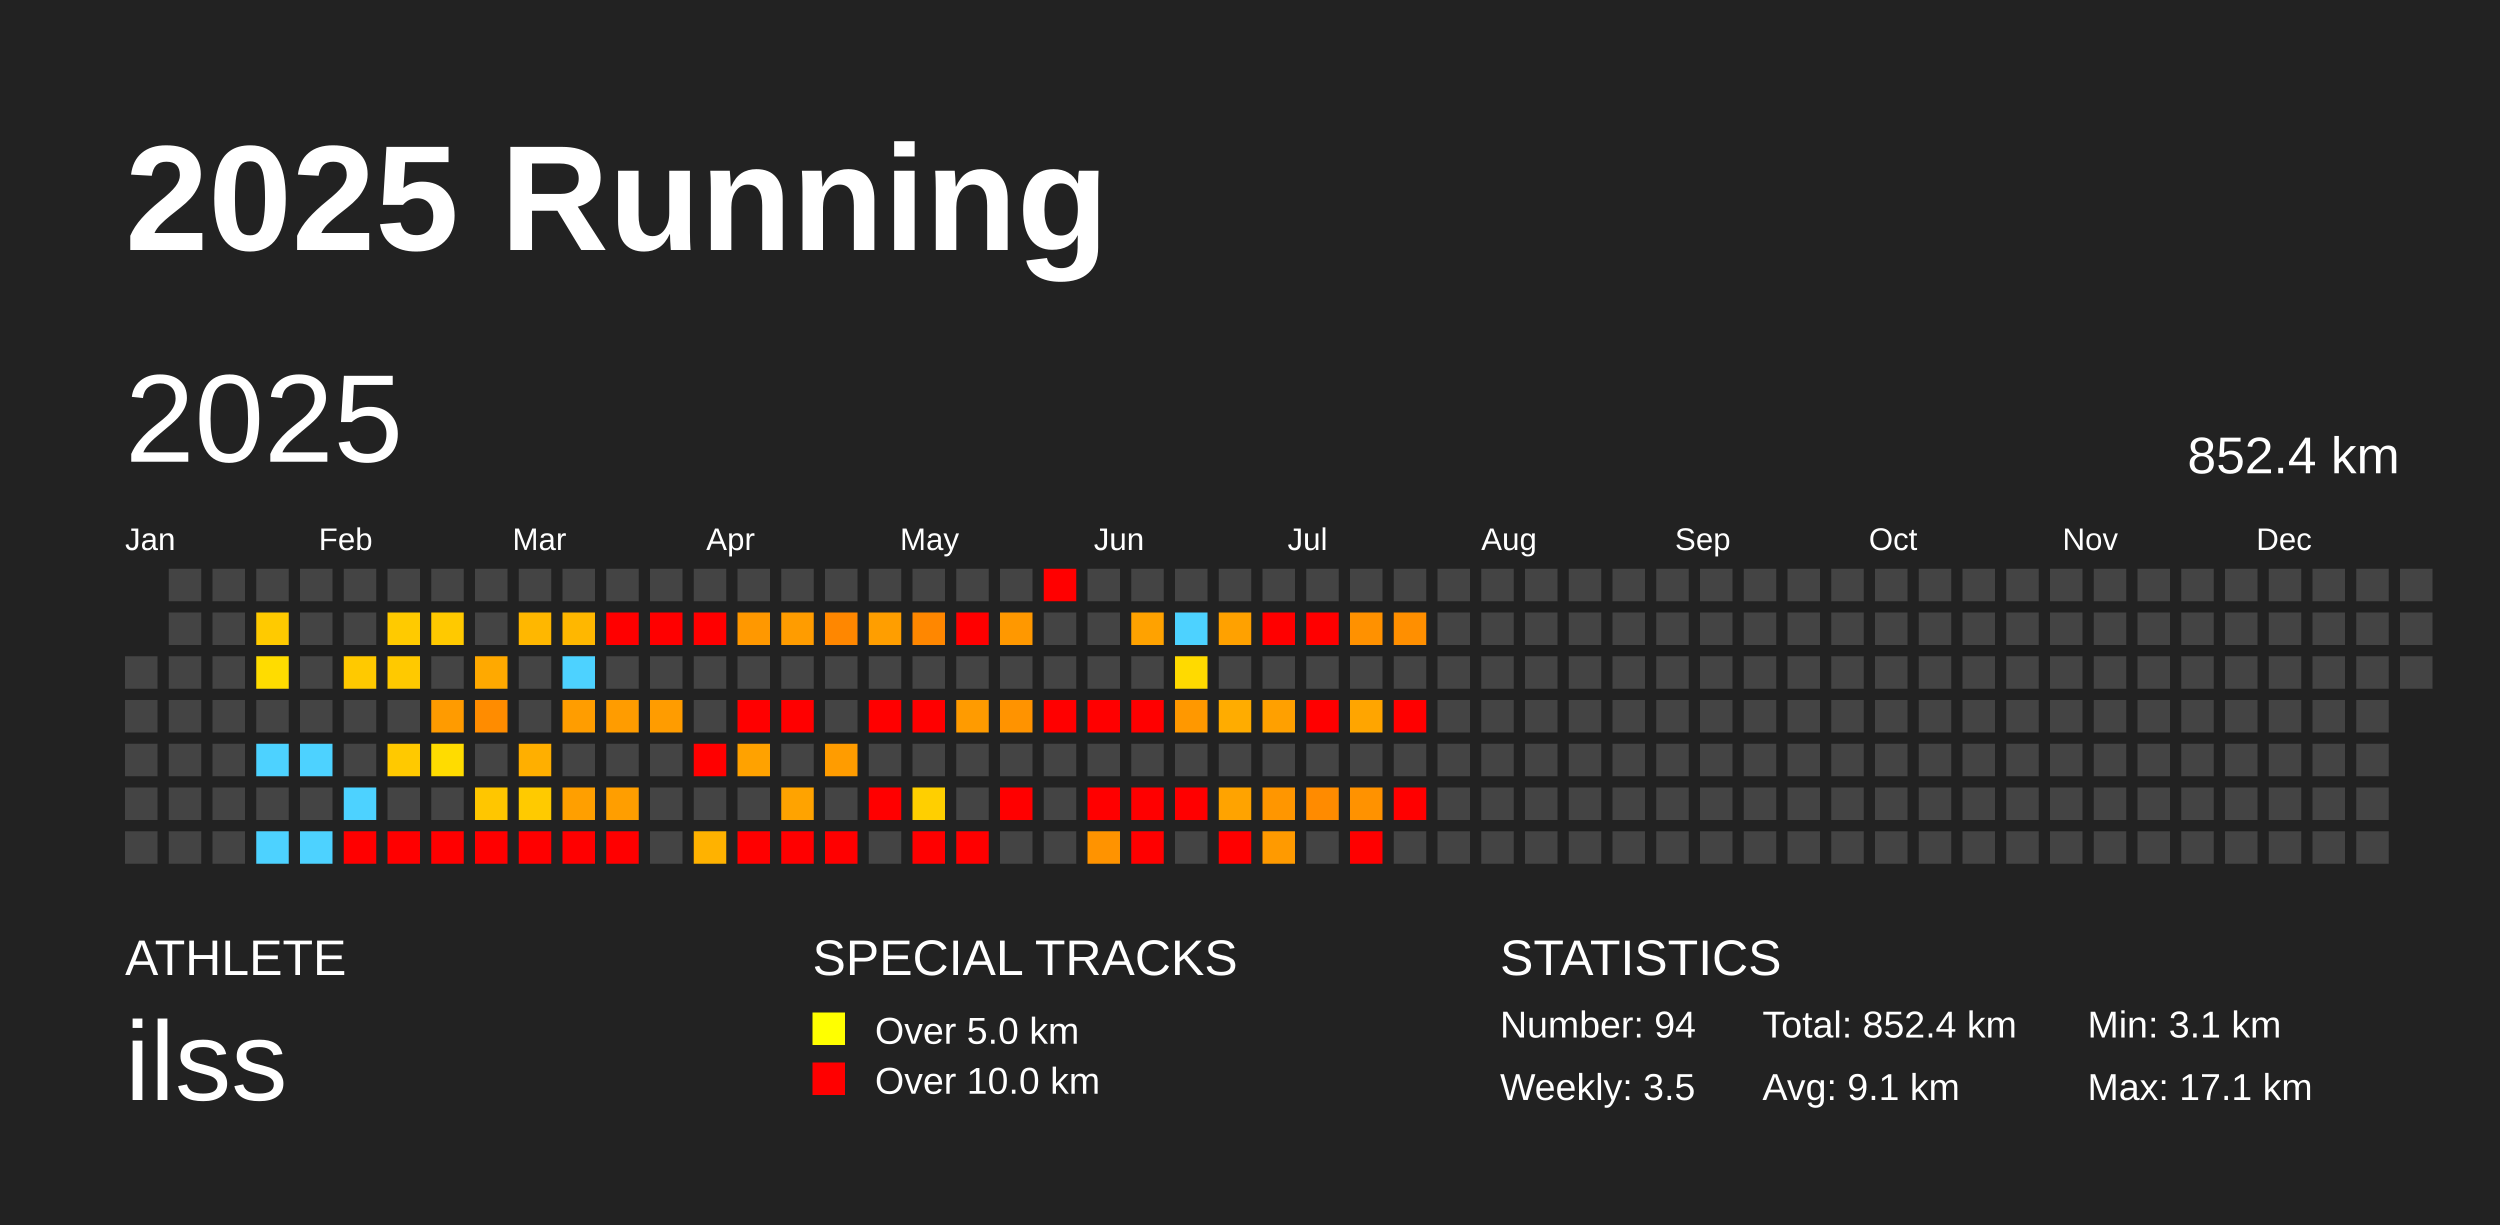
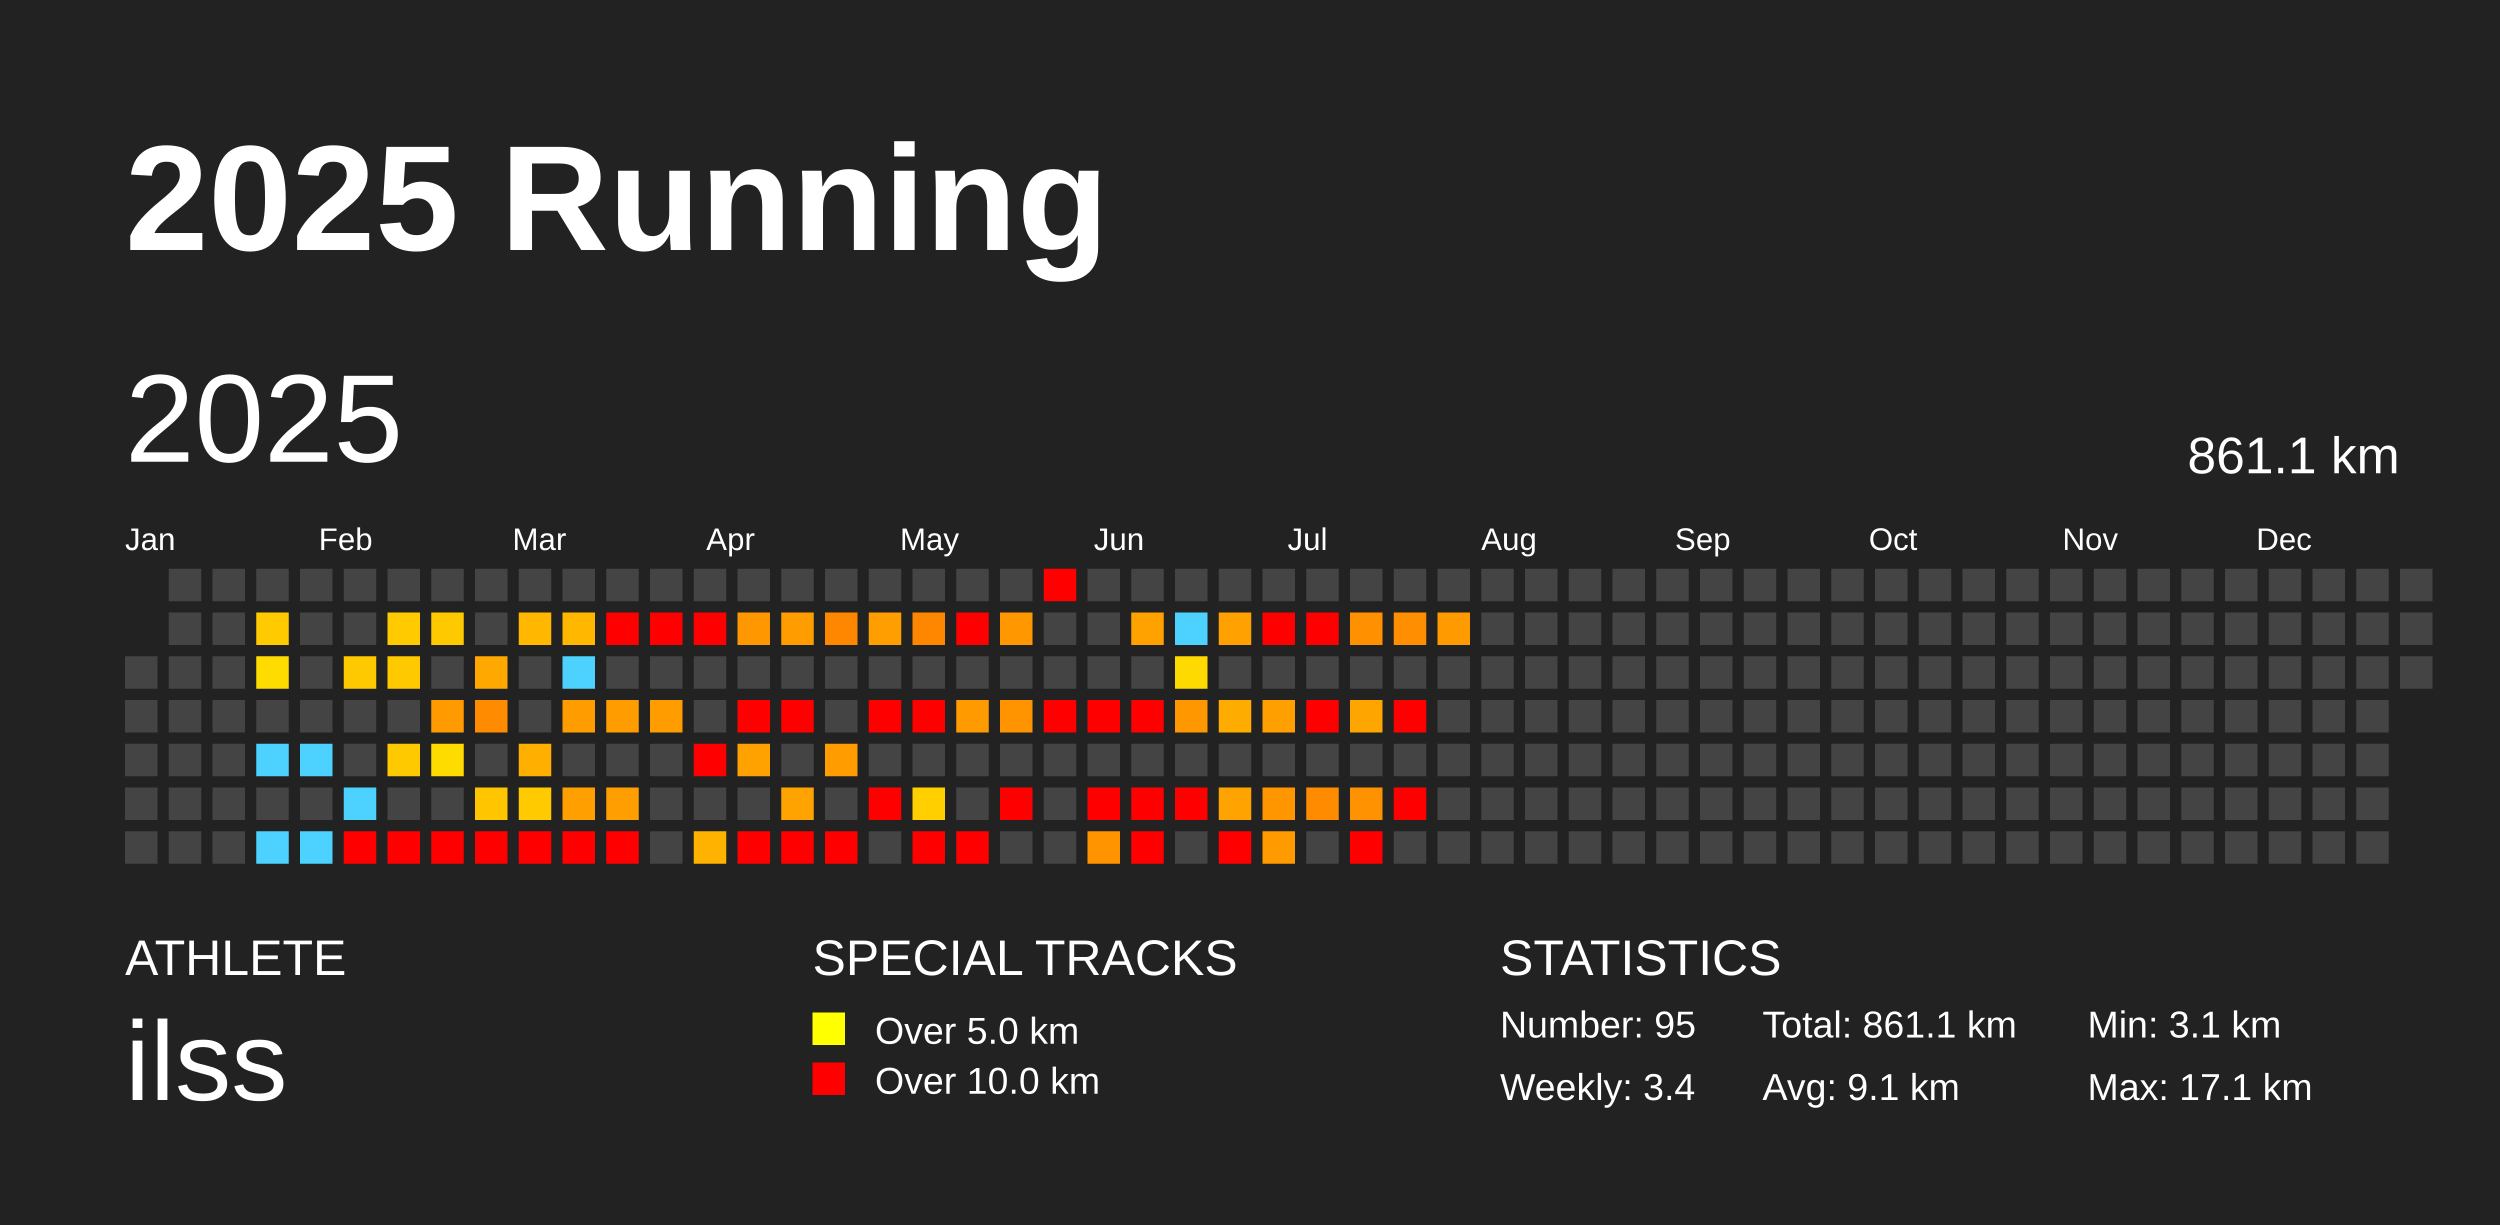
<svg xmlns="http://www.w3.org/2000/svg" baseProfile="full" height="98mm" version="1.1" viewBox="0,0,200,98" width="200mm">
  <defs />
  <rect fill="#222222" height="98" width="200" x="0" y="0" />
  <text fill="#FFFFFF" style="font-size:12px; font-family:Arial; font-weight:bold;" x="10" y="20">2025 Running</text>
  <text fill="#FFFFFF" style="font-size:4px; font-family:Arial" x="10" y="78">ATHLETE</text>
  <text fill="#FFFFFF" style="font-size:9px; font-family:Arial" x="10" y="88">ilss</text>
  <text fill="#FFFFFF" style="font-size:4px; font-family:Arial" x="65" y="78">SPECIAL TRACKS</text>
  <rect fill="yellow" height="2.6" width="2.6" x="65" y="81" />
  <text fill="#FFFFFF" style="font-size:3px; font-family:Arial" x="70" y="83.5">Over 5.0 km</text>
  <rect fill="red" height="2.6" width="2.6" x="65" y="85" />
  <text fill="#FFFFFF" style="font-size:3px; font-family:Arial" x="70" y="87.5">Over 10.0 km</text>
  <text fill="#FFFFFF" style="font-size:4px; font-family:Arial" x="120" y="78">STATISTICS</text>
-   <text fill="#FFFFFF" style="font-size:3px; font-family:Arial" x="120" y="83">Number: 94</text>
-   <text fill="#FFFFFF" style="font-size:3px; font-family:Arial" x="120" y="88">Weekly: 3.5</text>
-   <text fill="#FFFFFF" style="font-size:3px; font-family:Arial" x="141" y="83">Total: 852.4 km</text>
+   <text fill="#FFFFFF" style="font-size:3px; font-family:Arial" x="120" y="83">Number: 95</text>
+   <text fill="#FFFFFF" style="font-size:3px; font-family:Arial" x="120" y="88">Weekly: 3.4</text>
+   <text fill="#FFFFFF" style="font-size:3px; font-family:Arial" x="141" y="83">Total: 861.1 km</text>
  <text fill="#FFFFFF" style="font-size:3px; font-family:Arial" x="141" y="88">Avg: 9.1 km</text>
  <text fill="#FFFFFF" style="font-size:3px; font-family:Arial" x="167" y="83">Min: 3.1 km</text>
  <text fill="#FFFFFF" style="font-size:3px; font-family:Arial" x="167" y="88">Max: 17.1 km</text>
  <text dominant-baseline="hanging" fill="#FFFFFF" style="font-size:10.0px; font-family:Arial;" x="10" y="30">2025</text>
-   <text dominant-baseline="hanging" fill="#FFFFFF" style="font-size:4.125px; font-family:Arial;" x="175" y="35">852.4 km</text>
+   <text dominant-baseline="hanging" fill="#FFFFFF" style="font-size:4.125px; font-family:Arial;" x="175" y="35">861.1 km</text>
  <text fill="#FFFFFF" style="font-size:2.5px; font-family:Arial" x="10.0" y="44">Jan</text>
  <text fill="#FFFFFF" style="font-size:2.5px; font-family:Arial" x="25.5" y="44">Feb</text>
  <text fill="#FFFFFF" style="font-size:2.5px; font-family:Arial" x="41.0" y="44">Mar</text>
  <text fill="#FFFFFF" style="font-size:2.5px; font-family:Arial" x="56.5" y="44">Apr</text>
  <text fill="#FFFFFF" style="font-size:2.5px; font-family:Arial" x="72.0" y="44">May</text>
  <text fill="#FFFFFF" style="font-size:2.5px; font-family:Arial" x="87.5" y="44">Jun</text>
  <text fill="#FFFFFF" style="font-size:2.5px; font-family:Arial" x="103.0" y="44">Jul</text>
  <text fill="#FFFFFF" style="font-size:2.5px; font-family:Arial" x="118.5" y="44">Aug</text>
  <text fill="#FFFFFF" style="font-size:2.5px; font-family:Arial" x="134.0" y="44">Sep</text>
  <text fill="#FFFFFF" style="font-size:2.5px; font-family:Arial" x="149.5" y="44">Oct</text>
  <text fill="#FFFFFF" style="font-size:2.5px; font-family:Arial" x="165.0" y="44">Nov</text>
  <text fill="#FFFFFF" style="font-size:2.5px; font-family:Arial" x="180.5" y="44">Dec</text>
  <rect fill="#444444" height="2.6" width="2.6" x="10.0" y="52.5" />
  <rect fill="#444444" height="2.6" width="2.6" x="10.0" y="56.0" />
  <rect fill="#444444" height="2.6" width="2.6" x="10.0" y="59.5" />
  <rect fill="#444444" height="2.6" width="2.6" x="10.0" y="63.0" />
  <rect fill="#444444" height="2.6" width="2.6" x="10.0" y="66.5" />
  <rect fill="#444444" height="2.6" width="2.6" x="13.5" y="45.5" />
  <rect fill="#444444" height="2.6" width="2.6" x="13.5" y="49.0" />
  <rect fill="#444444" height="2.6" width="2.6" x="13.5" y="52.5" />
  <rect fill="#444444" height="2.6" width="2.6" x="13.5" y="56.0" />
  <rect fill="#444444" height="2.6" width="2.6" x="13.5" y="59.5" />
  <rect fill="#444444" height="2.6" width="2.6" x="13.5" y="63.0" />
  <rect fill="#444444" height="2.6" width="2.6" x="13.5" y="66.5" />
  <rect fill="#444444" height="2.6" width="2.6" x="17.0" y="45.5" />
  <rect fill="#444444" height="2.6" width="2.6" x="17.0" y="49.0" />
  <rect fill="#444444" height="2.6" width="2.6" x="17.0" y="52.5" />
  <rect fill="#444444" height="2.6" width="2.6" x="17.0" y="56.0" />
  <rect fill="#444444" height="2.6" width="2.6" x="17.0" y="59.5" />
  <rect fill="#444444" height="2.6" width="2.6" x="17.0" y="63.0" />
  <rect fill="#444444" height="2.6" width="2.6" x="17.0" y="66.5" />
  <rect fill="#444444" height="2.6" width="2.6" x="20.5" y="45.5" />
  <rect fill="#ffca00" height="2.6" width="2.6" x="20.5" y="49.0" />
  <rect fill="#ffdc00" height="2.6" width="2.6" x="20.5" y="52.5" />
  <rect fill="#444444" height="2.6" width="2.6" x="20.5" y="56.0" />
  <rect fill="#4dd2ff" height="2.6" width="2.6" x="20.5" y="59.5" />
  <rect fill="#444444" height="2.6" width="2.6" x="20.5" y="63.0" />
  <rect fill="#4dd2ff" height="2.6" width="2.6" x="20.5" y="66.5" />
  <rect fill="#444444" height="2.6" width="2.6" x="24.0" y="45.5" />
  <rect fill="#444444" height="2.6" width="2.6" x="24.0" y="49.0" />
  <rect fill="#444444" height="2.6" width="2.6" x="24.0" y="52.5" />
  <rect fill="#444444" height="2.6" width="2.6" x="24.0" y="56.0" />
  <rect fill="#4dd2ff" height="2.6" width="2.6" x="24.0" y="59.5" />
  <rect fill="#444444" height="2.6" width="2.6" x="24.0" y="63.0" />
  <rect fill="#4dd2ff" height="2.6" width="2.6" x="24.0" y="66.5" />
  <rect fill="#444444" height="2.6" width="2.6" x="27.5" y="45.5" />
  <rect fill="#444444" height="2.6" width="2.6" x="27.5" y="49.0" />
  <rect fill="#ffc900" height="2.6" width="2.6" x="27.5" y="52.5" />
  <rect fill="#444444" height="2.6" width="2.6" x="27.5" y="56.0" />
  <rect fill="#444444" height="2.6" width="2.6" x="27.5" y="59.5" />
  <rect fill="#4dd2ff" height="2.6" width="2.6" x="27.5" y="63.0" />
  <rect fill="red" height="2.6" width="2.6" x="27.5" y="66.5" />
  <rect fill="#444444" height="2.6" width="2.6" x="31.0" y="45.5" />
  <rect fill="#ffca00" height="2.6" width="2.6" x="31.0" y="49.0" />
  <rect fill="#ffc900" height="2.6" width="2.6" x="31.0" y="52.5" />
  <rect fill="#444444" height="2.6" width="2.6" x="31.0" y="56.0" />
  <rect fill="#ffc900" height="2.6" width="2.6" x="31.0" y="59.5" />
  <rect fill="#444444" height="2.6" width="2.6" x="31.0" y="63.0" />
  <rect fill="red" height="2.6" width="2.6" x="31.0" y="66.5" />
  <rect fill="#444444" height="2.6" width="2.6" x="34.5" y="45.5" />
  <rect fill="#ffc900" height="2.6" width="2.6" x="34.5" y="49.0" />
  <rect fill="#444444" height="2.6" width="2.6" x="34.5" y="52.5" />
  <rect fill="#ff9b00" height="2.6" width="2.6" x="34.5" y="56.0" />
  <rect fill="#ffdc00" height="2.6" width="2.6" x="34.5" y="59.5" />
  <rect fill="#444444" height="2.6" width="2.6" x="34.5" y="63.0" />
  <rect fill="red" height="2.6" width="2.6" x="34.5" y="66.5" />
  <rect fill="#444444" height="2.6" width="2.6" x="38.0" y="45.5" />
  <rect fill="#444444" height="2.6" width="2.6" x="38.0" y="49.0" />
  <rect fill="#ffa900" height="2.6" width="2.6" x="38.0" y="52.5" />
  <rect fill="#ff8c00" height="2.6" width="2.6" x="38.0" y="56.0" />
  <rect fill="#444444" height="2.6" width="2.6" x="38.0" y="59.5" />
  <rect fill="#ffc600" height="2.6" width="2.6" x="38.0" y="63.0" />
  <rect fill="red" height="2.6" width="2.6" x="38.0" y="66.5" />
  <rect fill="#444444" height="2.6" width="2.6" x="41.5" y="45.5" />
  <rect fill="#ffb700" height="2.6" width="2.6" x="41.5" y="49.0" />
  <rect fill="#444444" height="2.6" width="2.6" x="41.5" y="52.5" />
  <rect fill="#444444" height="2.6" width="2.6" x="41.5" y="56.0" />
  <rect fill="#ffaf00" height="2.6" width="2.6" x="41.5" y="59.5" />
  <rect fill="#ffca00" height="2.6" width="2.6" x="41.5" y="63.0" />
  <rect fill="red" height="2.6" width="2.6" x="41.5" y="66.5" />
  <rect fill="#444444" height="2.6" width="2.6" x="45.0" y="45.5" />
  <rect fill="#ffb700" height="2.6" width="2.6" x="45.0" y="49.0" />
  <rect fill="#4dd2ff" height="2.6" width="2.6" x="45.0" y="52.5" />
  <rect fill="#ff9d00" height="2.6" width="2.6" x="45.0" y="56.0" />
  <rect fill="#444444" height="2.6" width="2.6" x="45.0" y="59.5" />
  <rect fill="#ff9f00" height="2.6" width="2.6" x="45.0" y="63.0" />
  <rect fill="red" height="2.6" width="2.6" x="45.0" y="66.5" />
  <rect fill="#444444" height="2.6" width="2.6" x="48.5" y="45.5" />
  <rect fill="red" height="2.6" width="2.6" x="48.5" y="49.0" />
  <rect fill="#444444" height="2.6" width="2.6" x="48.5" y="52.5" />
  <rect fill="#ff9c00" height="2.6" width="2.6" x="48.5" y="56.0" />
  <rect fill="#444444" height="2.6" width="2.6" x="48.5" y="59.5" />
  <rect fill="#ff9e00" height="2.6" width="2.6" x="48.5" y="63.0" />
  <rect fill="red" height="2.6" width="2.6" x="48.5" y="66.5" />
  <rect fill="#444444" height="2.6" width="2.6" x="52.0" y="45.5" />
  <rect fill="red" height="2.6" width="2.6" x="52.0" y="49.0" />
  <rect fill="#444444" height="2.6" width="2.6" x="52.0" y="52.5" />
  <rect fill="#ff9c00" height="2.6" width="2.6" x="52.0" y="56.0" />
  <rect fill="#444444" height="2.6" width="2.6" x="52.0" y="59.5" />
  <rect fill="#444444" height="2.6" width="2.6" x="52.0" y="63.0" />
  <rect fill="#444444" height="2.6" width="2.6" x="52.0" y="66.5" />
  <rect fill="#444444" height="2.6" width="2.6" x="55.5" y="45.5" />
  <rect fill="red" height="2.6" width="2.6" x="55.5" y="49.0" />
  <rect fill="#444444" height="2.6" width="2.6" x="55.5" y="52.5" />
  <rect fill="#444444" height="2.6" width="2.6" x="55.5" y="56.0" />
  <rect fill="red" height="2.6" width="2.6" x="55.5" y="59.5" />
  <rect fill="#444444" height="2.6" width="2.6" x="55.5" y="63.0" />
  <rect fill="#ffb200" height="2.6" width="2.6" x="55.5" y="66.5" />
  <rect fill="#444444" height="2.6" width="2.6" x="59.0" y="45.5" />
  <rect fill="#ff9800" height="2.6" width="2.6" x="59.0" y="49.0" />
  <rect fill="#444444" height="2.6" width="2.6" x="59.0" y="52.5" />
  <rect fill="red" height="2.6" width="2.6" x="59.0" y="56.0" />
  <rect fill="#ffa200" height="2.6" width="2.6" x="59.0" y="59.5" />
  <rect fill="#444444" height="2.6" width="2.6" x="59.0" y="63.0" />
  <rect fill="red" height="2.6" width="2.6" x="59.0" y="66.5" />
  <rect fill="#444444" height="2.6" width="2.6" x="62.5" y="45.5" />
  <rect fill="#ff9c00" height="2.6" width="2.6" x="62.5" y="49.0" />
  <rect fill="#444444" height="2.6" width="2.6" x="62.5" y="52.5" />
  <rect fill="red" height="2.6" width="2.6" x="62.5" y="56.0" />
  <rect fill="#444444" height="2.6" width="2.6" x="62.5" y="59.5" />
  <rect fill="#ffa300" height="2.6" width="2.6" x="62.5" y="63.0" />
  <rect fill="red" height="2.6" width="2.6" x="62.5" y="66.5" />
  <rect fill="#444444" height="2.6" width="2.6" x="66.0" y="45.5" />
  <rect fill="#ff8700" height="2.6" width="2.6" x="66.0" y="49.0" />
  <rect fill="#444444" height="2.6" width="2.6" x="66.0" y="52.5" />
  <rect fill="#444444" height="2.6" width="2.6" x="66.0" y="56.0" />
  <rect fill="#ff9c00" height="2.6" width="2.6" x="66.0" y="59.5" />
  <rect fill="#444444" height="2.6" width="2.6" x="66.0" y="63.0" />
  <rect fill="red" height="2.6" width="2.6" x="66.0" y="66.5" />
  <rect fill="#444444" height="2.6" width="2.6" x="69.5" y="45.5" />
  <rect fill="#ff9e00" height="2.6" width="2.6" x="69.5" y="49.0" />
  <rect fill="#444444" height="2.6" width="2.6" x="69.5" y="52.5" />
  <rect fill="red" height="2.6" width="2.6" x="69.5" y="56.0" />
  <rect fill="#444444" height="2.6" width="2.6" x="69.5" y="59.5" />
  <rect fill="red" height="2.6" width="2.6" x="69.5" y="63.0" />
  <rect fill="#444444" height="2.6" width="2.6" x="69.5" y="66.5" />
  <rect fill="#444444" height="2.6" width="2.6" x="73.0" y="45.5" />
  <rect fill="#ff8700" height="2.6" width="2.6" x="73.0" y="49.0" />
  <rect fill="#444444" height="2.6" width="2.6" x="73.0" y="52.5" />
  <rect fill="red" height="2.6" width="2.6" x="73.0" y="56.0" />
  <rect fill="#444444" height="2.6" width="2.6" x="73.0" y="59.5" />
  <rect fill="#ffcf00" height="2.6" width="2.6" x="73.0" y="63.0" />
  <rect fill="red" height="2.6" width="2.6" x="73.0" y="66.5" />
  <rect fill="#444444" height="2.6" width="2.6" x="76.5" y="45.5" />
  <rect fill="red" height="2.6" width="2.6" x="76.5" y="49.0" />
  <rect fill="#444444" height="2.6" width="2.6" x="76.5" y="52.5" />
  <rect fill="#ff9b00" height="2.6" width="2.6" x="76.5" y="56.0" />
  <rect fill="#444444" height="2.6" width="2.6" x="76.5" y="59.5" />
  <rect fill="#444444" height="2.6" width="2.6" x="76.5" y="63.0" />
  <rect fill="red" height="2.6" width="2.6" x="76.5" y="66.5" />
  <rect fill="#444444" height="2.6" width="2.6" x="80.0" y="45.5" />
  <rect fill="#ff9800" height="2.6" width="2.6" x="80.0" y="49.0" />
  <rect fill="#444444" height="2.6" width="2.6" x="80.0" y="52.5" />
  <rect fill="#ff9300" height="2.6" width="2.6" x="80.0" y="56.0" />
  <rect fill="#444444" height="2.6" width="2.6" x="80.0" y="59.5" />
  <rect fill="red" height="2.6" width="2.6" x="80.0" y="63.0" />
  <rect fill="#444444" height="2.6" width="2.6" x="80.0" y="66.5" />
  <rect fill="red" height="2.6" width="2.6" x="83.5" y="45.5" />
  <rect fill="#444444" height="2.6" width="2.6" x="83.5" y="49.0" />
  <rect fill="#444444" height="2.6" width="2.6" x="83.5" y="52.5" />
  <rect fill="red" height="2.6" width="2.6" x="83.5" y="56.0" />
  <rect fill="#444444" height="2.6" width="2.6" x="83.5" y="59.5" />
  <rect fill="#444444" height="2.6" width="2.6" x="83.5" y="63.0" />
  <rect fill="#444444" height="2.6" width="2.6" x="83.5" y="66.5" />
  <rect fill="#444444" height="2.6" width="2.6" x="87.0" y="45.5" />
  <rect fill="#444444" height="2.6" width="2.6" x="87.0" y="49.0" />
  <rect fill="#444444" height="2.6" width="2.6" x="87.0" y="52.5" />
  <rect fill="red" height="2.6" width="2.6" x="87.0" y="56.0" />
  <rect fill="#444444" height="2.6" width="2.6" x="87.0" y="59.5" />
  <rect fill="red" height="2.6" width="2.6" x="87.0" y="63.0" />
  <rect fill="#ff9300" height="2.6" width="2.6" x="87.0" y="66.5" />
  <rect fill="#444444" height="2.6" width="2.6" x="90.5" y="45.5" />
  <rect fill="#ffa200" height="2.6" width="2.6" x="90.5" y="49.0" />
  <rect fill="#444444" height="2.6" width="2.6" x="90.5" y="52.5" />
  <rect fill="red" height="2.6" width="2.6" x="90.5" y="56.0" />
  <rect fill="#444444" height="2.6" width="2.6" x="90.5" y="59.5" />
  <rect fill="red" height="2.6" width="2.6" x="90.5" y="63.0" />
  <rect fill="red" height="2.6" width="2.6" x="90.5" y="66.5" />
  <rect fill="#444444" height="2.6" width="2.6" x="94.0" y="45.5" />
  <rect fill="#4dd2ff" height="2.6" width="2.6" x="94.0" y="49.0" />
  <rect fill="#ffda00" height="2.6" width="2.6" x="94.0" y="52.5" />
  <rect fill="#ff9800" height="2.6" width="2.6" x="94.0" y="56.0" />
  <rect fill="#444444" height="2.6" width="2.6" x="94.0" y="59.5" />
  <rect fill="red" height="2.6" width="2.6" x="94.0" y="63.0" />
  <rect fill="#444444" height="2.6" width="2.6" x="94.0" y="66.5" />
  <rect fill="#444444" height="2.6" width="2.6" x="97.5" y="45.5" />
  <rect fill="#ffa100" height="2.6" width="2.6" x="97.5" y="49.0" />
  <rect fill="#444444" height="2.6" width="2.6" x="97.5" y="52.5" />
  <rect fill="#ffac00" height="2.6" width="2.6" x="97.5" y="56.0" />
  <rect fill="#444444" height="2.6" width="2.6" x="97.5" y="59.5" />
  <rect fill="#ffa300" height="2.6" width="2.6" x="97.5" y="63.0" />
  <rect fill="red" height="2.6" width="2.6" x="97.5" y="66.5" />
  <rect fill="#444444" height="2.6" width="2.6" x="101.0" y="45.5" />
  <rect fill="red" height="2.6" width="2.6" x="101.0" y="49.0" />
  <rect fill="#444444" height="2.6" width="2.6" x="101.0" y="52.5" />
  <rect fill="#ffa000" height="2.6" width="2.6" x="101.0" y="56.0" />
  <rect fill="#444444" height="2.6" width="2.6" x="101.0" y="59.5" />
  <rect fill="#ff9600" height="2.6" width="2.6" x="101.0" y="63.0" />
  <rect fill="#ff9a00" height="2.6" width="2.6" x="101.0" y="66.5" />
  <rect fill="#444444" height="2.6" width="2.6" x="104.5" y="45.5" />
  <rect fill="red" height="2.6" width="2.6" x="104.5" y="49.0" />
  <rect fill="#444444" height="2.6" width="2.6" x="104.5" y="52.5" />
  <rect fill="red" height="2.6" width="2.6" x="104.5" y="56.0" />
  <rect fill="#444444" height="2.6" width="2.6" x="104.5" y="59.5" />
  <rect fill="#ff8b00" height="2.6" width="2.6" x="104.5" y="63.0" />
  <rect fill="#444444" height="2.6" width="2.6" x="104.5" y="66.5" />
  <rect fill="#444444" height="2.6" width="2.6" x="108.0" y="45.5" />
  <rect fill="#ff9100" height="2.6" width="2.6" x="108.0" y="49.0" />
  <rect fill="#444444" height="2.6" width="2.6" x="108.0" y="52.5" />
  <rect fill="#ffa500" height="2.6" width="2.6" x="108.0" y="56.0" />
  <rect fill="#444444" height="2.6" width="2.6" x="108.0" y="59.5" />
  <rect fill="#ff9200" height="2.6" width="2.6" x="108.0" y="63.0" />
  <rect fill="red" height="2.6" width="2.6" x="108.0" y="66.5" />
  <rect fill="#444444" height="2.6" width="2.6" x="111.5" y="45.5" />
  <rect fill="#ff8f00" height="2.6" width="2.6" x="111.5" y="49.0" />
  <rect fill="#444444" height="2.6" width="2.6" x="111.5" y="52.5" />
  <rect fill="red" height="2.6" width="2.6" x="111.5" y="56.0" />
  <rect fill="#444444" height="2.6" width="2.6" x="111.5" y="59.5" />
  <rect fill="red" height="2.6" width="2.6" x="111.5" y="63.0" />
  <rect fill="#444444" height="2.6" width="2.6" x="111.5" y="66.5" />
  <rect fill="#444444" height="2.6" width="2.6" x="115.0" y="45.5" />
-   <rect fill="#444444" height="2.6" width="2.6" x="115.0" y="49.0" />
+   <rect fill="#ff9a00" height="2.6" width="2.6" x="115.0" y="49.0" />
  <rect fill="#444444" height="2.6" width="2.6" x="115.0" y="52.5" />
  <rect fill="#444444" height="2.6" width="2.6" x="115.0" y="56.0" />
  <rect fill="#444444" height="2.6" width="2.6" x="115.0" y="59.5" />
  <rect fill="#444444" height="2.6" width="2.6" x="115.0" y="63.0" />
  <rect fill="#444444" height="2.6" width="2.6" x="115.0" y="66.5" />
  <rect fill="#444444" height="2.6" width="2.6" x="118.5" y="45.5" />
  <rect fill="#444444" height="2.6" width="2.6" x="118.5" y="49.0" />
  <rect fill="#444444" height="2.6" width="2.6" x="118.5" y="52.5" />
  <rect fill="#444444" height="2.6" width="2.6" x="118.5" y="56.0" />
  <rect fill="#444444" height="2.6" width="2.6" x="118.5" y="59.5" />
  <rect fill="#444444" height="2.6" width="2.6" x="118.5" y="63.0" />
  <rect fill="#444444" height="2.6" width="2.6" x="118.5" y="66.5" />
  <rect fill="#444444" height="2.6" width="2.6" x="122.0" y="45.5" />
  <rect fill="#444444" height="2.6" width="2.6" x="122.0" y="49.0" />
  <rect fill="#444444" height="2.6" width="2.6" x="122.0" y="52.5" />
  <rect fill="#444444" height="2.6" width="2.6" x="122.0" y="56.0" />
  <rect fill="#444444" height="2.6" width="2.6" x="122.0" y="59.5" />
  <rect fill="#444444" height="2.6" width="2.6" x="122.0" y="63.0" />
  <rect fill="#444444" height="2.6" width="2.6" x="122.0" y="66.5" />
  <rect fill="#444444" height="2.6" width="2.6" x="125.5" y="45.5" />
  <rect fill="#444444" height="2.6" width="2.6" x="125.5" y="49.0" />
  <rect fill="#444444" height="2.6" width="2.6" x="125.5" y="52.5" />
  <rect fill="#444444" height="2.6" width="2.6" x="125.5" y="56.0" />
  <rect fill="#444444" height="2.6" width="2.6" x="125.5" y="59.5" />
  <rect fill="#444444" height="2.6" width="2.6" x="125.5" y="63.0" />
  <rect fill="#444444" height="2.6" width="2.6" x="125.5" y="66.5" />
  <rect fill="#444444" height="2.6" width="2.6" x="129.0" y="45.5" />
  <rect fill="#444444" height="2.6" width="2.6" x="129.0" y="49.0" />
  <rect fill="#444444" height="2.6" width="2.6" x="129.0" y="52.5" />
  <rect fill="#444444" height="2.6" width="2.6" x="129.0" y="56.0" />
  <rect fill="#444444" height="2.6" width="2.6" x="129.0" y="59.5" />
  <rect fill="#444444" height="2.6" width="2.6" x="129.0" y="63.0" />
  <rect fill="#444444" height="2.6" width="2.6" x="129.0" y="66.5" />
  <rect fill="#444444" height="2.6" width="2.6" x="132.5" y="45.5" />
  <rect fill="#444444" height="2.6" width="2.6" x="132.5" y="49.0" />
  <rect fill="#444444" height="2.6" width="2.6" x="132.5" y="52.5" />
  <rect fill="#444444" height="2.6" width="2.6" x="132.5" y="56.0" />
  <rect fill="#444444" height="2.6" width="2.6" x="132.5" y="59.5" />
  <rect fill="#444444" height="2.6" width="2.6" x="132.5" y="63.0" />
  <rect fill="#444444" height="2.6" width="2.6" x="132.5" y="66.5" />
  <rect fill="#444444" height="2.6" width="2.6" x="136.0" y="45.5" />
  <rect fill="#444444" height="2.6" width="2.6" x="136.0" y="49.0" />
  <rect fill="#444444" height="2.6" width="2.6" x="136.0" y="52.5" />
  <rect fill="#444444" height="2.6" width="2.6" x="136.0" y="56.0" />
  <rect fill="#444444" height="2.6" width="2.6" x="136.0" y="59.5" />
  <rect fill="#444444" height="2.6" width="2.6" x="136.0" y="63.0" />
  <rect fill="#444444" height="2.6" width="2.6" x="136.0" y="66.5" />
  <rect fill="#444444" height="2.6" width="2.6" x="139.5" y="45.5" />
  <rect fill="#444444" height="2.6" width="2.6" x="139.5" y="49.0" />
  <rect fill="#444444" height="2.6" width="2.6" x="139.5" y="52.5" />
  <rect fill="#444444" height="2.6" width="2.6" x="139.5" y="56.0" />
  <rect fill="#444444" height="2.6" width="2.6" x="139.5" y="59.5" />
  <rect fill="#444444" height="2.6" width="2.6" x="139.5" y="63.0" />
  <rect fill="#444444" height="2.6" width="2.6" x="139.5" y="66.5" />
  <rect fill="#444444" height="2.6" width="2.6" x="143.0" y="45.5" />
  <rect fill="#444444" height="2.6" width="2.6" x="143.0" y="49.0" />
  <rect fill="#444444" height="2.6" width="2.6" x="143.0" y="52.5" />
  <rect fill="#444444" height="2.6" width="2.6" x="143.0" y="56.0" />
  <rect fill="#444444" height="2.6" width="2.6" x="143.0" y="59.5" />
  <rect fill="#444444" height="2.6" width="2.6" x="143.0" y="63.0" />
  <rect fill="#444444" height="2.6" width="2.6" x="143.0" y="66.5" />
  <rect fill="#444444" height="2.6" width="2.6" x="146.5" y="45.5" />
  <rect fill="#444444" height="2.6" width="2.6" x="146.5" y="49.0" />
  <rect fill="#444444" height="2.6" width="2.6" x="146.5" y="52.5" />
  <rect fill="#444444" height="2.6" width="2.6" x="146.5" y="56.0" />
  <rect fill="#444444" height="2.6" width="2.6" x="146.5" y="59.5" />
  <rect fill="#444444" height="2.6" width="2.6" x="146.5" y="63.0" />
  <rect fill="#444444" height="2.6" width="2.6" x="146.5" y="66.5" />
  <rect fill="#444444" height="2.6" width="2.6" x="150.0" y="45.5" />
  <rect fill="#444444" height="2.6" width="2.6" x="150.0" y="49.0" />
  <rect fill="#444444" height="2.6" width="2.6" x="150.0" y="52.5" />
  <rect fill="#444444" height="2.6" width="2.6" x="150.0" y="56.0" />
  <rect fill="#444444" height="2.6" width="2.6" x="150.0" y="59.5" />
  <rect fill="#444444" height="2.6" width="2.6" x="150.0" y="63.0" />
  <rect fill="#444444" height="2.6" width="2.6" x="150.0" y="66.5" />
  <rect fill="#444444" height="2.6" width="2.6" x="153.5" y="45.5" />
  <rect fill="#444444" height="2.6" width="2.6" x="153.5" y="49.0" />
  <rect fill="#444444" height="2.6" width="2.6" x="153.5" y="52.5" />
  <rect fill="#444444" height="2.6" width="2.6" x="153.5" y="56.0" />
  <rect fill="#444444" height="2.6" width="2.6" x="153.5" y="59.5" />
  <rect fill="#444444" height="2.6" width="2.6" x="153.5" y="63.0" />
  <rect fill="#444444" height="2.6" width="2.6" x="153.5" y="66.5" />
  <rect fill="#444444" height="2.6" width="2.6" x="157.0" y="45.5" />
  <rect fill="#444444" height="2.6" width="2.6" x="157.0" y="49.0" />
  <rect fill="#444444" height="2.6" width="2.6" x="157.0" y="52.5" />
  <rect fill="#444444" height="2.6" width="2.6" x="157.0" y="56.0" />
  <rect fill="#444444" height="2.6" width="2.6" x="157.0" y="59.5" />
  <rect fill="#444444" height="2.6" width="2.6" x="157.0" y="63.0" />
  <rect fill="#444444" height="2.6" width="2.6" x="157.0" y="66.5" />
  <rect fill="#444444" height="2.6" width="2.6" x="160.5" y="45.5" />
  <rect fill="#444444" height="2.6" width="2.6" x="160.5" y="49.0" />
  <rect fill="#444444" height="2.6" width="2.6" x="160.5" y="52.5" />
  <rect fill="#444444" height="2.6" width="2.6" x="160.5" y="56.0" />
  <rect fill="#444444" height="2.6" width="2.6" x="160.5" y="59.5" />
  <rect fill="#444444" height="2.6" width="2.6" x="160.5" y="63.0" />
  <rect fill="#444444" height="2.6" width="2.6" x="160.5" y="66.5" />
  <rect fill="#444444" height="2.6" width="2.6" x="164.0" y="45.5" />
  <rect fill="#444444" height="2.6" width="2.6" x="164.0" y="49.0" />
  <rect fill="#444444" height="2.6" width="2.6" x="164.0" y="52.5" />
  <rect fill="#444444" height="2.6" width="2.6" x="164.0" y="56.0" />
  <rect fill="#444444" height="2.6" width="2.6" x="164.0" y="59.5" />
  <rect fill="#444444" height="2.6" width="2.6" x="164.0" y="63.0" />
  <rect fill="#444444" height="2.6" width="2.6" x="164.0" y="66.5" />
  <rect fill="#444444" height="2.6" width="2.6" x="167.5" y="45.5" />
  <rect fill="#444444" height="2.6" width="2.6" x="167.5" y="49.0" />
  <rect fill="#444444" height="2.6" width="2.6" x="167.5" y="52.5" />
  <rect fill="#444444" height="2.6" width="2.6" x="167.5" y="56.0" />
  <rect fill="#444444" height="2.6" width="2.6" x="167.5" y="59.5" />
  <rect fill="#444444" height="2.6" width="2.6" x="167.5" y="63.0" />
  <rect fill="#444444" height="2.6" width="2.6" x="167.5" y="66.5" />
  <rect fill="#444444" height="2.6" width="2.6" x="171.0" y="45.5" />
  <rect fill="#444444" height="2.6" width="2.6" x="171.0" y="49.0" />
  <rect fill="#444444" height="2.6" width="2.6" x="171.0" y="52.5" />
  <rect fill="#444444" height="2.6" width="2.6" x="171.0" y="56.0" />
  <rect fill="#444444" height="2.6" width="2.6" x="171.0" y="59.5" />
  <rect fill="#444444" height="2.6" width="2.6" x="171.0" y="63.0" />
  <rect fill="#444444" height="2.6" width="2.6" x="171.0" y="66.5" />
  <rect fill="#444444" height="2.6" width="2.6" x="174.5" y="45.5" />
  <rect fill="#444444" height="2.6" width="2.6" x="174.5" y="49.0" />
  <rect fill="#444444" height="2.6" width="2.6" x="174.5" y="52.5" />
  <rect fill="#444444" height="2.6" width="2.6" x="174.5" y="56.0" />
  <rect fill="#444444" height="2.6" width="2.6" x="174.5" y="59.5" />
  <rect fill="#444444" height="2.6" width="2.6" x="174.5" y="63.0" />
  <rect fill="#444444" height="2.6" width="2.6" x="174.5" y="66.5" />
  <rect fill="#444444" height="2.6" width="2.6" x="178.0" y="45.5" />
  <rect fill="#444444" height="2.6" width="2.6" x="178.0" y="49.0" />
  <rect fill="#444444" height="2.6" width="2.6" x="178.0" y="52.5" />
  <rect fill="#444444" height="2.6" width="2.6" x="178.0" y="56.0" />
  <rect fill="#444444" height="2.6" width="2.6" x="178.0" y="59.5" />
  <rect fill="#444444" height="2.6" width="2.6" x="178.0" y="63.0" />
  <rect fill="#444444" height="2.6" width="2.6" x="178.0" y="66.5" />
  <rect fill="#444444" height="2.6" width="2.6" x="181.5" y="45.5" />
  <rect fill="#444444" height="2.6" width="2.6" x="181.5" y="49.0" />
  <rect fill="#444444" height="2.6" width="2.6" x="181.5" y="52.5" />
  <rect fill="#444444" height="2.6" width="2.6" x="181.5" y="56.0" />
  <rect fill="#444444" height="2.6" width="2.6" x="181.5" y="59.5" />
  <rect fill="#444444" height="2.6" width="2.6" x="181.5" y="63.0" />
  <rect fill="#444444" height="2.6" width="2.6" x="181.5" y="66.5" />
  <rect fill="#444444" height="2.6" width="2.6" x="185.0" y="45.5" />
  <rect fill="#444444" height="2.6" width="2.6" x="185.0" y="49.0" />
  <rect fill="#444444" height="2.6" width="2.6" x="185.0" y="52.5" />
  <rect fill="#444444" height="2.6" width="2.6" x="185.0" y="56.0" />
  <rect fill="#444444" height="2.6" width="2.6" x="185.0" y="59.5" />
  <rect fill="#444444" height="2.6" width="2.6" x="185.0" y="63.0" />
  <rect fill="#444444" height="2.6" width="2.6" x="185.0" y="66.5" />
  <rect fill="#444444" height="2.6" width="2.6" x="188.5" y="45.5" />
  <rect fill="#444444" height="2.6" width="2.6" x="188.5" y="49.0" />
  <rect fill="#444444" height="2.6" width="2.6" x="188.5" y="52.5" />
  <rect fill="#444444" height="2.6" width="2.6" x="188.5" y="56.0" />
  <rect fill="#444444" height="2.6" width="2.6" x="188.5" y="59.5" />
  <rect fill="#444444" height="2.6" width="2.6" x="188.5" y="63.0" />
  <rect fill="#444444" height="2.6" width="2.6" x="188.5" y="66.5" />
  <rect fill="#444444" height="2.6" width="2.6" x="192.0" y="45.5" />
  <rect fill="#444444" height="2.6" width="2.6" x="192.0" y="49.0" />
  <rect fill="#444444" height="2.6" width="2.6" x="192.0" y="52.5" />
</svg>
